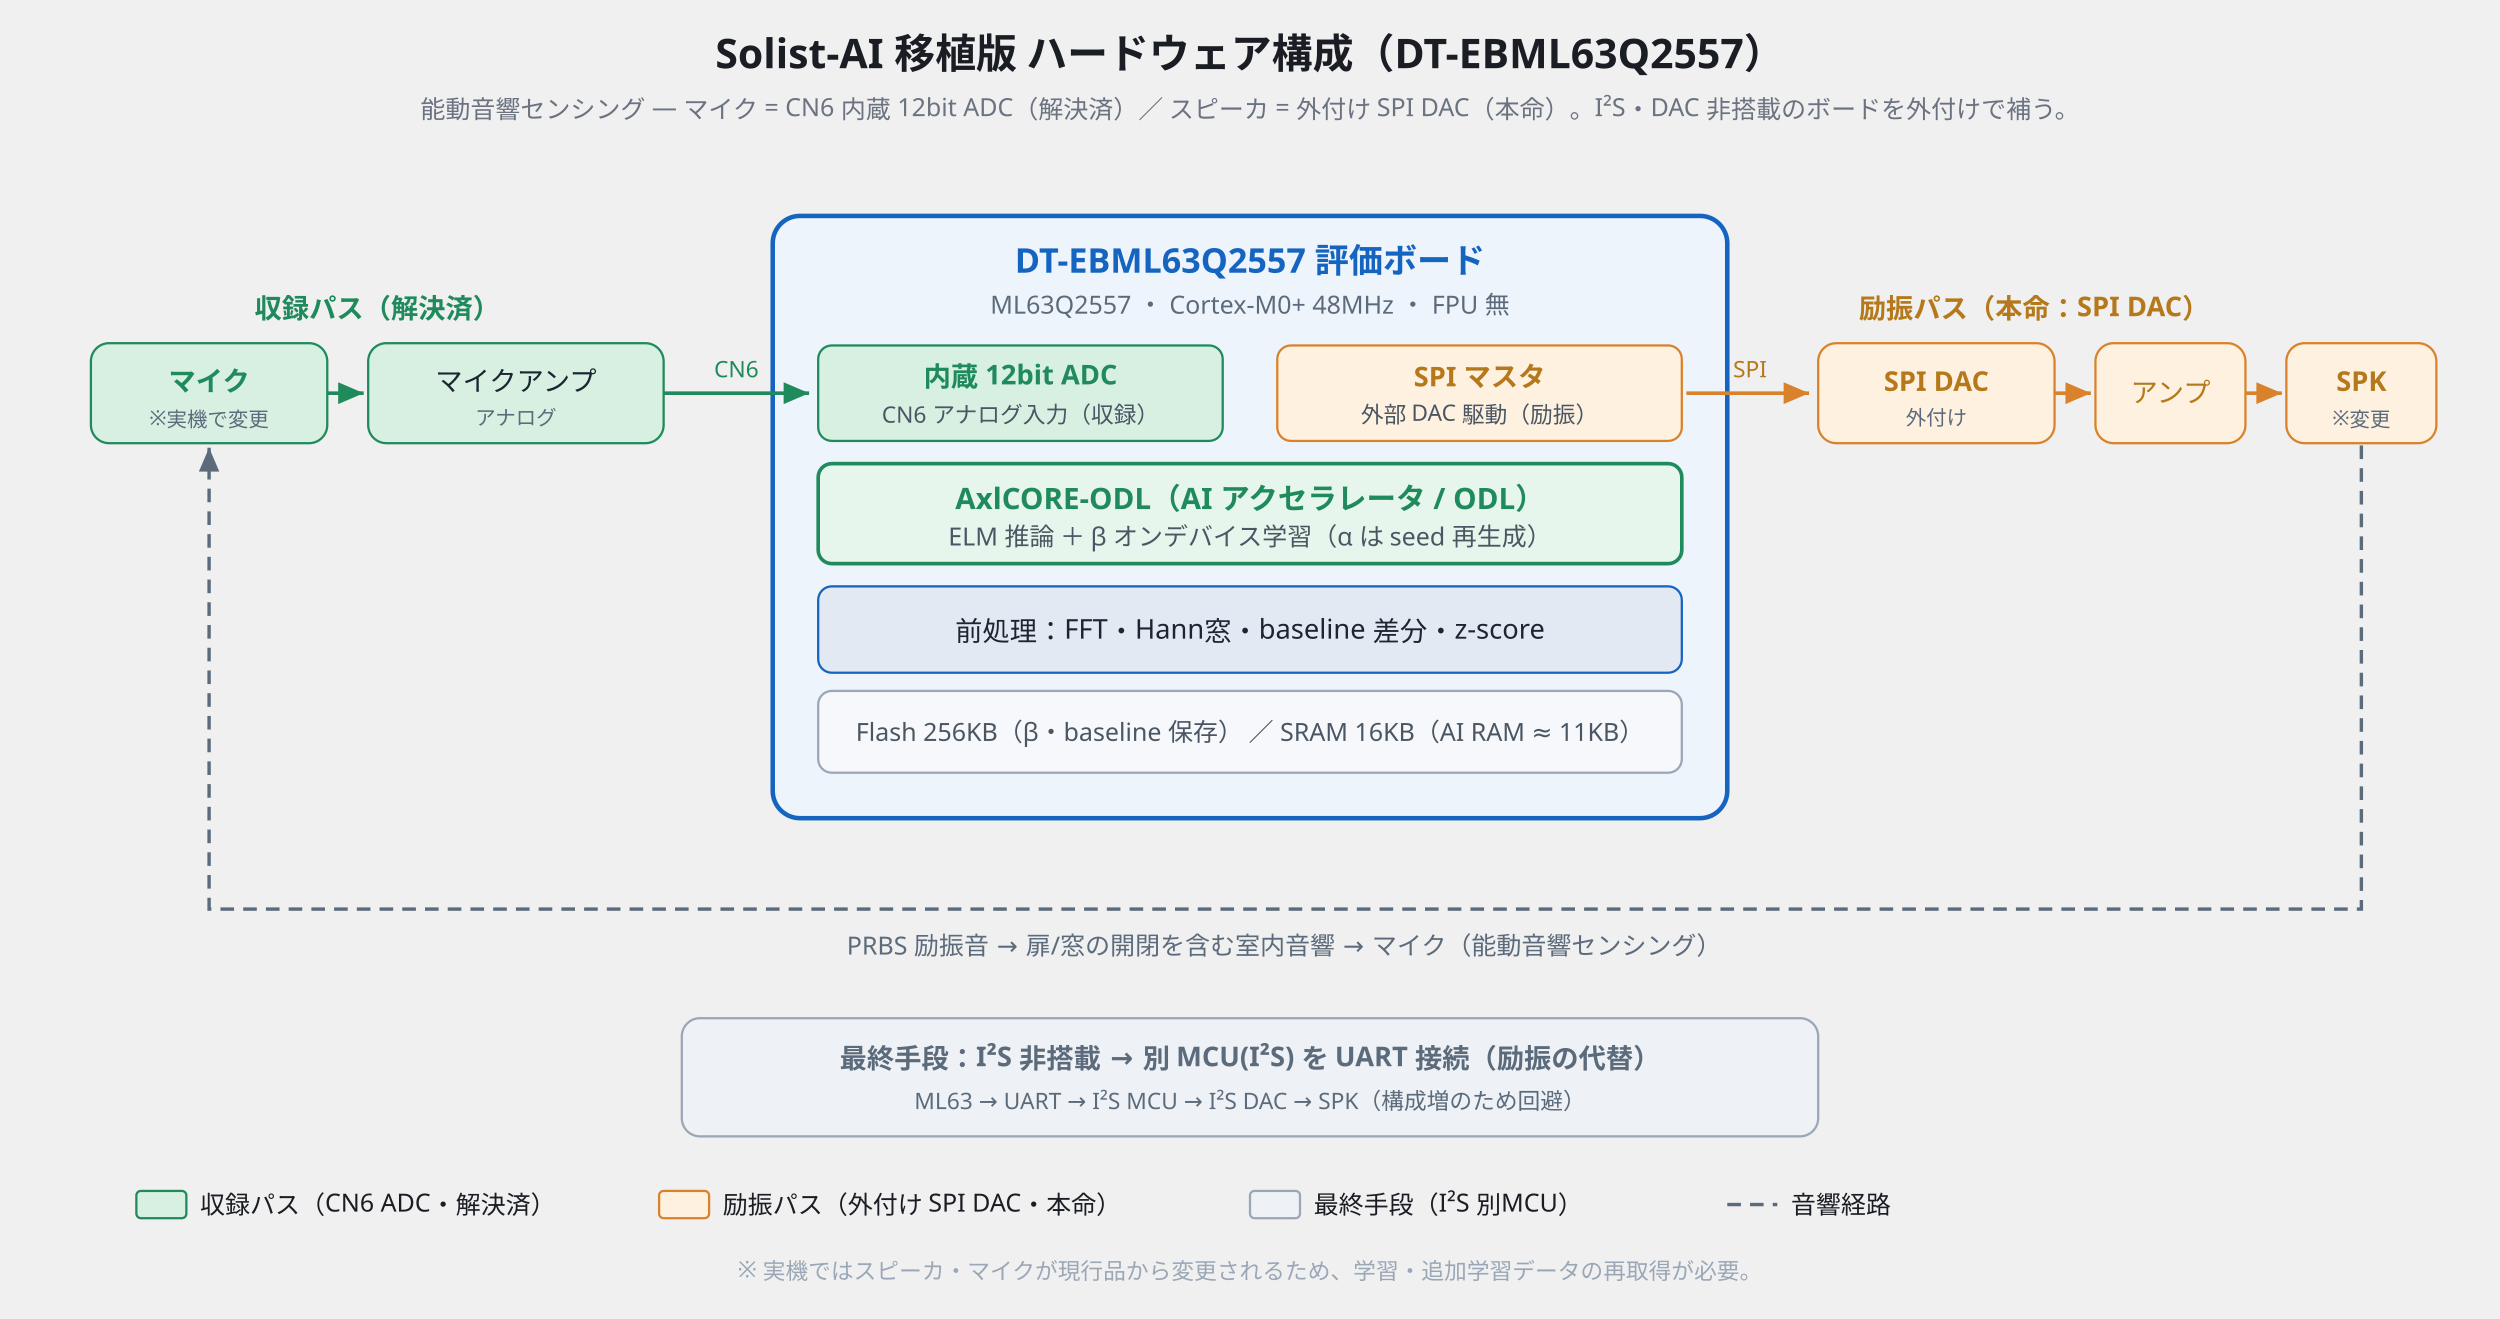
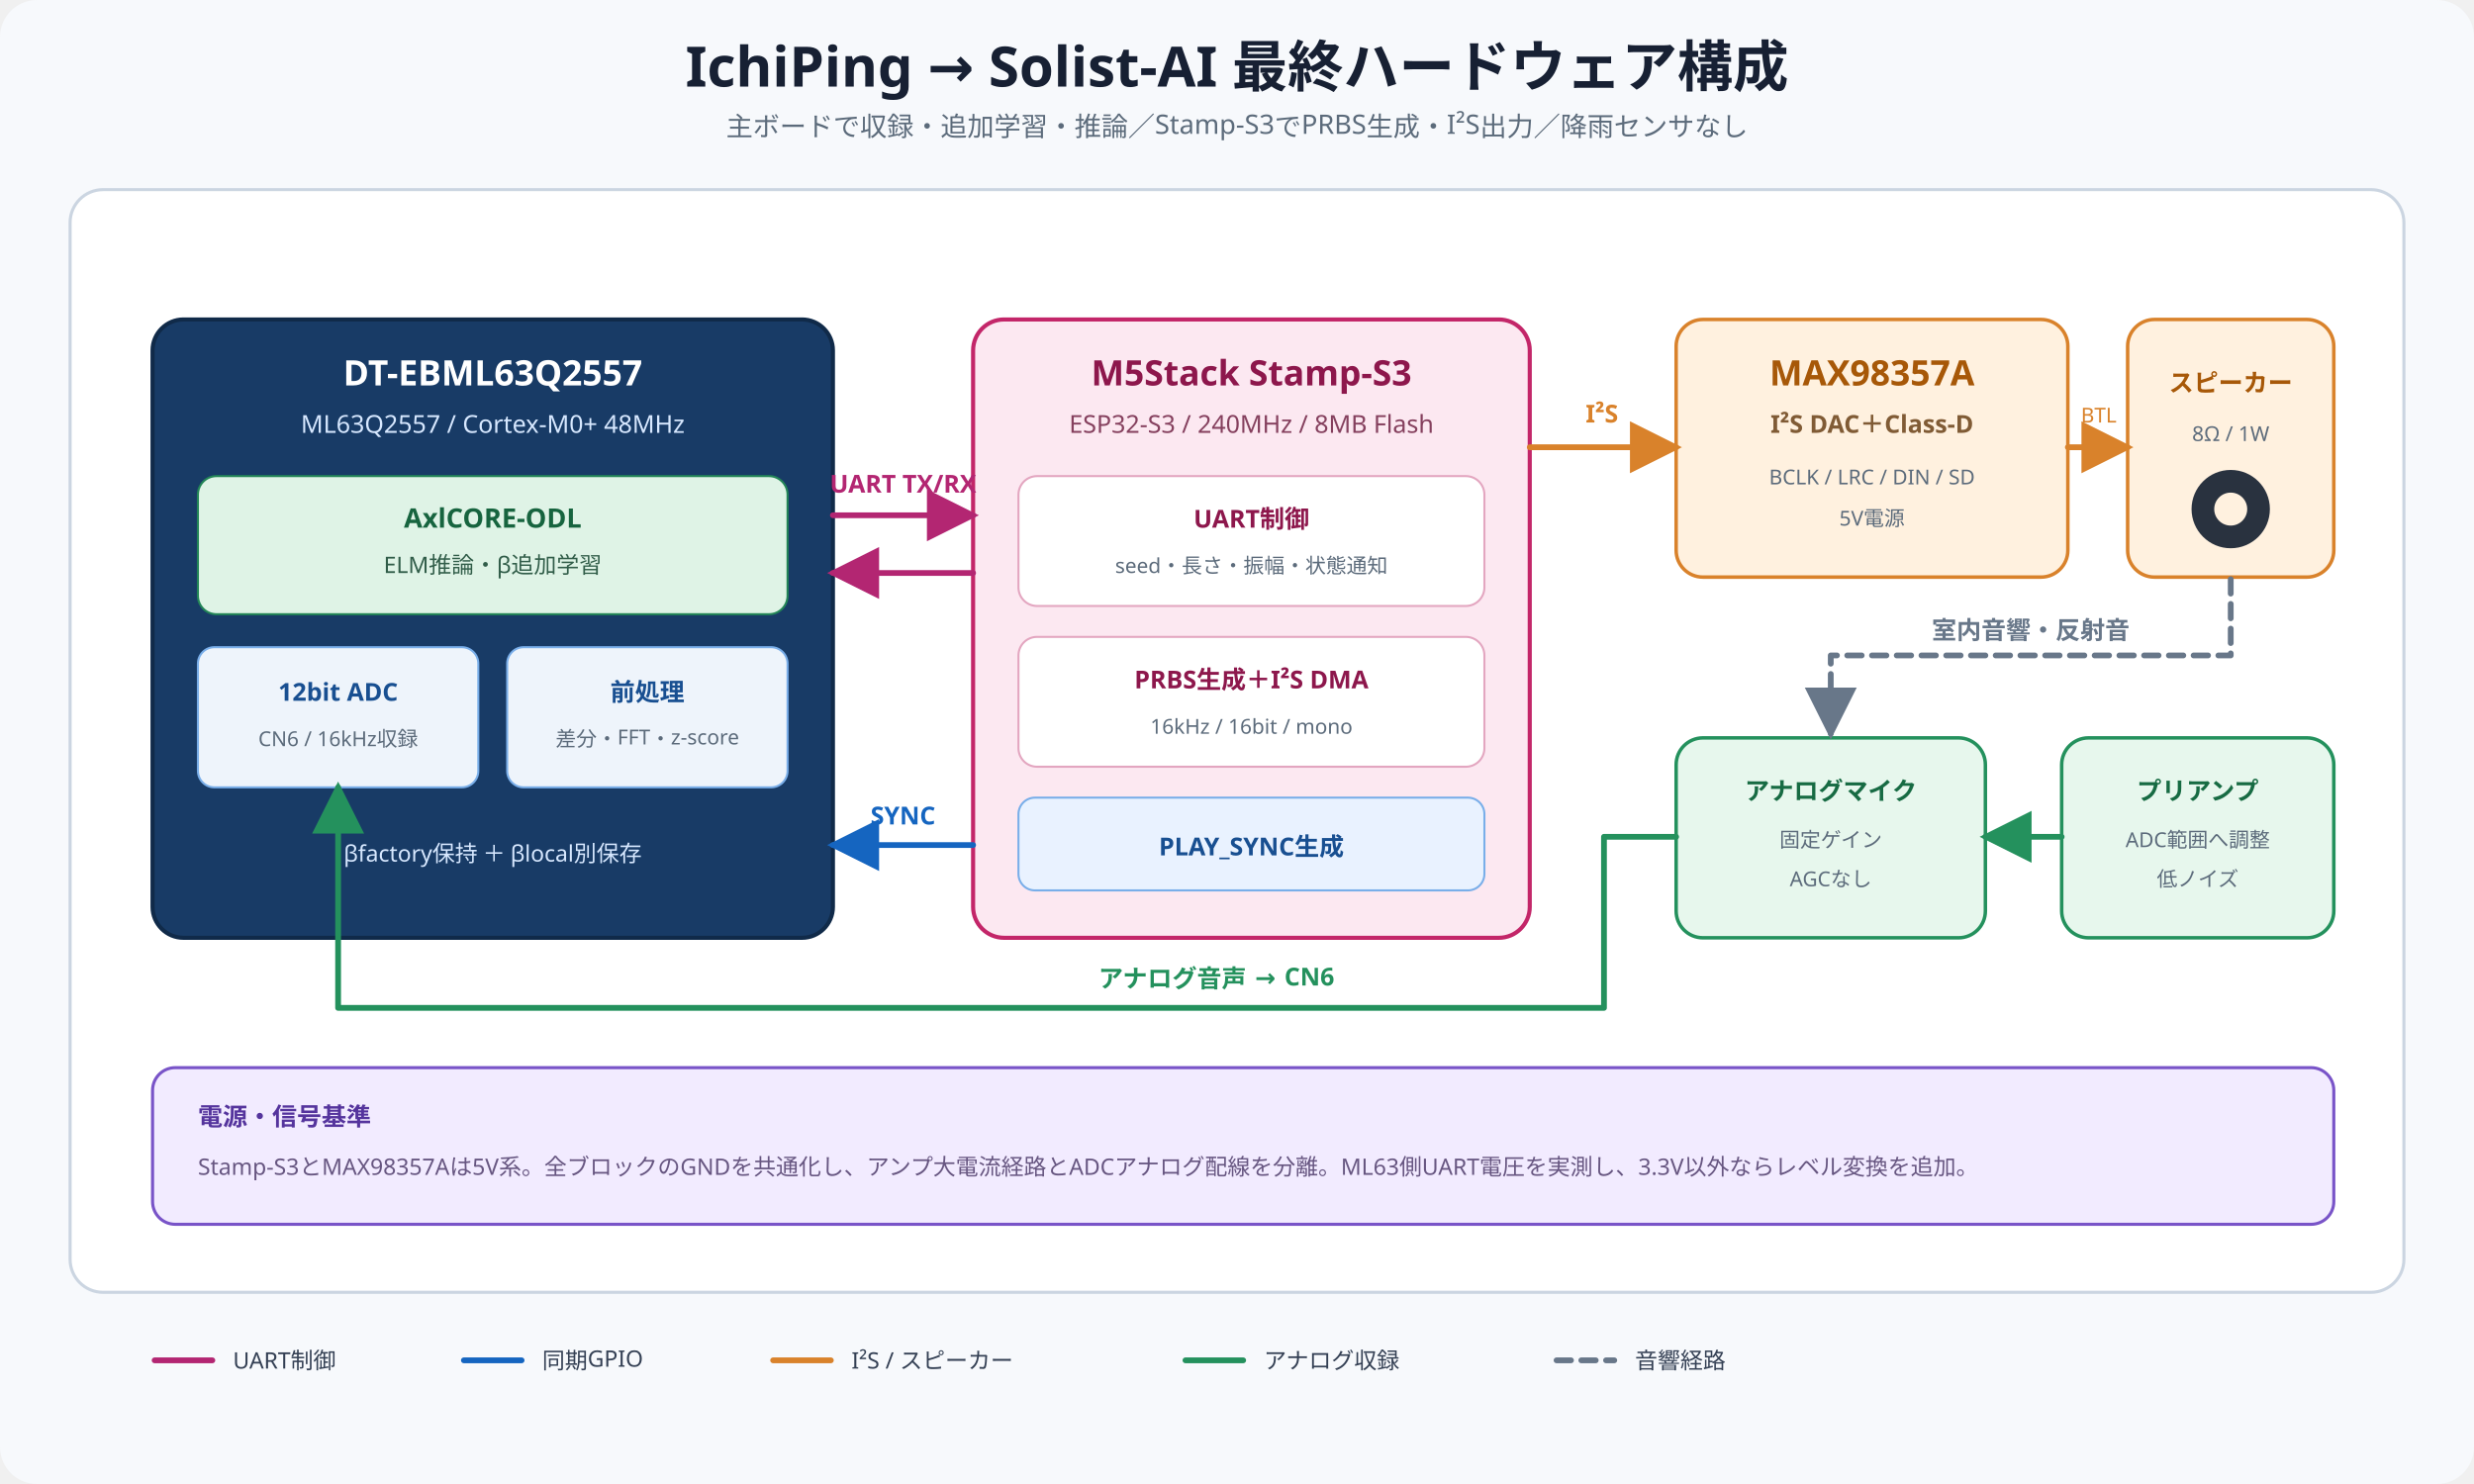
- <svg xmlns="http://www.w3.org/2000/svg" viewBox="0 0 1100 580" font-family="Hiragino Sans, Yu Gothic UI, Segoe UI, sans-serif">
+ <svg xmlns="http://www.w3.org/2000/svg" viewBox="0 0 1200 720" role="img" aria-labelledby="title desc" font-family="'Yu Gothic UI','Meiryo','Segoe UI',sans-serif">
  <defs>
-     <marker id="arg" markerWidth="10" markerHeight="10" refX="7" refY="3" orient="auto">
-       <path d="M0,0 L7,3 L0,6 Z" fill="#1f8a5b" />
+     <style>
+       .title{font-size:27px;font-weight:800;fill:#172033}.sub{font-size:13px;fill:#5c6b7b}
+       .panel{fill:#fff;stroke:#cbd5e1;stroke-width:1.5}.main{fill:#183b66;stroke:#102a49;stroke-width:2}
+       .child{fill:#fce8f1;stroke:#c32669;stroke-width:2}.audio{fill:#fff1df;stroke:#d9822b;stroke-width:1.7}
+       .sense{fill:#e7f7ed;stroke:#24915d;stroke-width:1.7}.power{fill:#f2ebff;stroke:#7954c8;stroke-width:1.5}
+       .head{font-size:17px;font-weight:800}.label{font-size:12px;font-weight:700}.small{font-size:10px}.white{fill:#fff}.muted{fill:#5c6b7b}
+       .wire{fill:none;stroke-width:2.8;stroke-linecap:round;stroke-linejoin:round}.uart{stroke:#b32672}.sync{stroke:#1565c0}.i2s{stroke:#d9822b}.analog{stroke:#24915d}.acoustic{stroke:#687789;stroke-dasharray:7 5}
+     </style>
+     <marker id="a-uart" markerWidth="9" markerHeight="9" refX="8" refY="4.5" orient="auto">
+       <path d="M0 0L9 4.5L0 9Z" fill="#b32672" />
    </marker>
-     <marker id="aro" markerWidth="10" markerHeight="10" refX="7" refY="3" orient="auto">
-       <path d="M0,0 L7,3 L0,6 Z" fill="#d9822b" />
+     <marker id="a-blue" markerWidth="9" markerHeight="9" refX="8" refY="4.5" orient="auto">
+       <path d="M0 0L9 4.5L0 9Z" fill="#1565c0" />
    </marker>
-     <marker id="ark" markerWidth="10" markerHeight="10" refX="7" refY="3" orient="auto">
-       <path d="M0,0 L7,3 L0,6 Z" fill="#5c6b7b" />
+     <marker id="a-orange" markerWidth="9" markerHeight="9" refX="8" refY="4.5" orient="auto">
+       <path d="M0 0L9 4.5L0 9Z" fill="#d9822b" />
+     </marker>
+     <marker id="a-green" markerWidth="9" markerHeight="9" refX="8" refY="4.5" orient="auto">
+       <path d="M0 0L9 4.5L0 9Z" fill="#24915d" />
+     </marker>
+     <marker id="a-gray" markerWidth="9" markerHeight="9" refX="8" refY="4.5" orient="auto">
+       <path d="M0 0L9 4.5L0 9Z" fill="#687789" />
    </marker>
  </defs>
-   <text x="550" y="30" font-size="18" font-weight="800" text-anchor="middle" fill="#1a1d23">Solist-AI 移植版 ハードウェア構成（DT-EBML63Q2557）</text>
-   <text x="550" y="52" font-size="11" text-anchor="middle" fill="#6b7280">能動音響センシング — マイク = CN6 内蔵 12bit ADC（解決済）／ スピーカ = 外付け SPI DAC（本命）。I²S・DAC 非搭載のボードを外付けで補う。</text>
-   <rect x="340" y="95" width="420" height="265" rx="12" fill="#eef4fb" stroke="#1565c0" stroke-width="2" />
-   <text x="550" y="120" font-size="15" text-anchor="middle" font-weight="800" fill="#1565c0">DT-EBML63Q2557 評価ボード</text>
-   <text x="550" y="138" font-size="11" text-anchor="middle" fill="#5c6b7b">ML63Q2557 ・ Cortex-M0+ 48MHz ・ FPU 無</text>
-   <rect x="360" y="152" width="178" height="42" rx="6" fill="#d8f0e1" stroke="#1f8a5b" />
-   <text x="449" y="170" font-size="12" text-anchor="middle" fill="#1f8a5b" font-weight="700">内蔵 12bit ADC</text>
-   <text x="449" y="186" font-size="10" text-anchor="middle" fill="#4a5663">CN6 アナログ入力（収録）</text>
-   <rect x="562" y="152" width="178" height="42" rx="6" fill="#fff1e0" stroke="#d9822b" />
-   <text x="651" y="170" font-size="12" text-anchor="middle" fill="#b5781a" font-weight="700">SPI マスタ</text>
-   <text x="651" y="186" font-size="10" text-anchor="middle" fill="#4a5663">外部 DAC 駆動（励振）</text>
-   <rect x="360" y="204" width="380" height="44" rx="6" fill="#e7f6ec" stroke="#1f8a5b" stroke-width="1.6" />
-   <text x="550" y="224" font-size="13" text-anchor="middle" fill="#1f8a5b" font-weight="700">AxlCORE-ODL（AI アクセラレータ / ODL）</text>
-   <text x="550" y="240" font-size="11" text-anchor="middle" fill="#4a5663">ELM 推論 ＋ β オンデバイス学習（α は seed 再生成）</text>
-   <rect x="360" y="258" width="380" height="38" rx="6" fill="#e3e9f2" stroke="#1565c0" />
-   <text x="550" y="282" font-size="12" text-anchor="middle" fill="#1b2632">前処理：FFT・Hann窓・baseline 差分・z-score</text>
-   <rect x="360" y="304" width="380" height="36" rx="6" fill="#f6f8fb" stroke="#9aa7b6" />
-   <text x="550" y="326" font-size="11" text-anchor="middle" fill="#4a5663">Flash 256KB（β・baseline 保存） ／ SRAM 16KB（AI RAM ≈ 11KB）</text>
-   <text x="166" y="140" font-size="12" text-anchor="middle" fill="#1f8a5b" font-weight="700">収録パス（解決済）</text>
-   <rect x="40" y="151" width="104" height="44" rx="8" fill="#d8f0e1" stroke="#1f8a5b" />
-   <text x="92" y="172" font-size="12" text-anchor="middle" fill="#1f8a5b" font-weight="700">マイク</text>
-   <text x="92" y="187" font-size="9" text-anchor="middle" fill="#5c6b7b">※実機で変更</text>
-   <rect x="162" y="151" width="130" height="44" rx="8" fill="#d8f0e1" stroke="#1f8a5b" />
-   <text x="227" y="172" font-size="12" text-anchor="middle" fill="#1b2632">マイクアンプ</text>
-   <text x="227" y="187" font-size="9" text-anchor="middle" fill="#5c6b7b">アナログ</text>
-   <line x1="144" y1="173" x2="160" y2="173" stroke="#1f8a5b" stroke-width="1.6" marker-end="url(#arg)" />
-   <line x1="292" y1="173" x2="356" y2="173" stroke="#1f8a5b" stroke-width="1.6" marker-end="url(#arg)" />
-   <text x="324" y="166" font-size="10" text-anchor="middle" fill="#1f8a5b">CN6</text>
-   <text x="895" y="140" font-size="12" text-anchor="middle" fill="#b5781a" font-weight="700">励振パス（本命：SPI DAC）</text>
-   <line x1="742" y1="173" x2="796" y2="173" stroke="#d9822b" stroke-width="1.6" marker-end="url(#aro)" />
-   <text x="770" y="166" font-size="10" text-anchor="middle" fill="#b5781a">SPI</text>
-   <rect x="800" y="151" width="104" height="44" rx="8" fill="#fff1e0" stroke="#d9822b" />
-   <text x="852" y="172" font-size="12" text-anchor="middle" fill="#b5781a" font-weight="700">SPI DAC</text>
-   <text x="852" y="187" font-size="9" text-anchor="middle" fill="#5c6b7b">外付け</text>
-   <line x1="904" y1="173" x2="920" y2="173" stroke="#d9822b" stroke-width="1.6" marker-end="url(#aro)" />
-   <rect x="922" y="151" width="66" height="44" rx="8" fill="#fff1e0" stroke="#d9822b" />
-   <text x="955" y="177" font-size="12" text-anchor="middle" fill="#b5781a">アンプ</text>
-   <line x1="988" y1="173" x2="1004" y2="173" stroke="#d9822b" stroke-width="1.6" marker-end="url(#aro)" />
-   <rect x="1006" y="151" width="66" height="44" rx="8" fill="#fff1e0" stroke="#d9822b" />
-   <text x="1039" y="172" font-size="12" text-anchor="middle" fill="#b5781a" font-weight="700">SPK</text>
-   <text x="1039" y="187" font-size="9" text-anchor="middle" fill="#5c6b7b">※変更</text>
-   <path d="M1039,196 L1039,400 L92,400 L92,197" fill="none" stroke="#5c6b7b" stroke-width="1.5" stroke-dasharray="6,4" marker-end="url(#ark)" />
-   <text x="565" y="420" font-size="11" text-anchor="middle" fill="#5c6b7b">PRBS 励振音 → 扉/窓の開閉を含む室内音響 → マイク（能動音響センシング）</text>
-   <rect x="300" y="448" width="500" height="52" rx="8" fill="#eef1f5" stroke="#9aa7b6" />
-   <text x="550" y="470" font-size="12" text-anchor="middle" fill="#5c6b7b" font-weight="700">最終手段：I²S 非搭載 → 別 MCU(I²S) を UART 接続（励振の代替）</text>
-   <text x="550" y="488" font-size="10" text-anchor="middle" fill="#5c6b7b">ML63 → UART → I²S MCU → I²S DAC → SPK（構成増のため回避）</text>
-   <g transform="translate(60,524)" font-size="11">
-     <rect x="0" y="0" width="22" height="12" rx="2" fill="#d8f0e1" stroke="#1f8a5b" />
-     <text x="28" y="10" fill="#1a1d23">収録パス（CN6 ADC・解決済）</text>
-     <rect x="230" y="0" width="22" height="12" rx="2" fill="#fff1e0" stroke="#d9822b" />
-     <text x="258" y="10" fill="#1a1d23">励振パス（外付け SPI DAC・本命）</text>
-     <rect x="490" y="0" width="22" height="12" rx="2" fill="#eef1f5" stroke="#9aa7b6" />
-     <text x="518" y="10" fill="#1a1d23">最終手段（I²S 別MCU）</text>
-     <line x1="700" y1="6" x2="722" y2="6" stroke="#5c6b7b" stroke-width="1.5" stroke-dasharray="6,4" />
-     <text x="728" y="10" fill="#1a1d23">音響経路</text>
+   <rect width="1200" height="720" rx="18" fill="#f7f9fc" />
+   <text class="title" x="600" y="42" text-anchor="middle">IchiPing → Solist-AI 最終ハードウェア構成</text>
+   <text class="sub" x="600" y="66" text-anchor="middle">主ボードで収録・追加学習・推論／Stamp-S3でPRBS生成・I²S出力／降雨センサなし</text>
+   <rect class="panel" x="34" y="92" width="1132" height="535" rx="16" />
+   <rect class="main" x="74" y="155" width="330" height="300" rx="15" />
+   <text class="head white" x="239" y="187" text-anchor="middle">DT-EBML63Q2557</text>
+   <text x="239" y="210" text-anchor="middle" font-size="12" fill="#d7e8ff">ML63Q2557 / Cortex-M0+ 48MHz</text>
+   <rect x="96" y="231" width="286" height="67" rx="9" fill="#dff3e6" stroke="#238657" />
+   <text x="239" y="256" text-anchor="middle" font-size="13" font-weight="800" fill="#17643f">AxlCORE-ODL</text>
+   <text x="239" y="278" text-anchor="middle" font-size="11" fill="#315d49">ELM推論・β追加学習</text>
+   <rect x="96" y="314" width="136" height="68" rx="8" fill="#eef4fb" stroke="#79aee9" />
+   <text x="164" y="340" text-anchor="middle" class="label" fill="#184f91">12bit ADC</text>
+   <text x="164" y="362" text-anchor="middle" class="small muted">CN6 / 16kHz収録</text>
+   <rect x="246" y="314" width="136" height="68" rx="8" fill="#eef4fb" stroke="#79aee9" />
+   <text x="314" y="340" text-anchor="middle" class="label" fill="#184f91">前処理</text>
+   <text x="314" y="362" text-anchor="middle" class="small muted">差分・FFT・z-score</text>
+   <text x="239" y="418" text-anchor="middle" font-size="11" fill="#d7e8ff">βfactory保持 ＋ βlocal別保存</text>
+   <rect class="child" x="472" y="155" width="270" height="300" rx="15" />
+   <text class="head" x="607" y="187" text-anchor="middle" fill="#8d174c">M5Stack Stamp-S3</text>
+   <text x="607" y="210" text-anchor="middle" font-size="12" fill="#85405e">ESP32-S3 / 240MHz / 8MB Flash</text>
+   <rect x="494" y="231" width="226" height="63" rx="9" fill="#fff" stroke="#e3a6c0" />
+   <text x="607" y="256" text-anchor="middle" class="label" fill="#8d174c">UART制御</text>
+   <text x="607" y="278" text-anchor="middle" class="small muted">seed・長さ・振幅・状態通知</text>
+   <rect x="494" y="309" width="226" height="63" rx="9" fill="#fff" stroke="#e3a6c0" />
+   <text x="607" y="334" text-anchor="middle" class="label" fill="#8d174c">PRBS生成＋I²S DMA</text>
+   <text x="607" y="356" text-anchor="middle" class="small muted">16kHz / 16bit / mono</text>
+   <rect x="494" y="387" width="226" height="45" rx="8" fill="#e9f2ff" stroke="#79aee9" />
+   <text x="607" y="415" text-anchor="middle" class="label" fill="#184f91">PLAY_SYNC生成</text>
+   <rect class="audio" x="813" y="155" width="190" height="125" rx="13" />
+   <text class="head" x="908" y="187" text-anchor="middle" fill="#a75808">MAX98357A</text>
+   <text x="908" y="210" text-anchor="middle" class="label" fill="#805b35">I²S DAC＋Class-D</text>
+   <text x="908" y="235" text-anchor="middle" class="small muted">BCLK / LRC / DIN / SD</text>
+   <text x="908" y="255" text-anchor="middle" class="small muted">5V電源</text>
+   <rect class="audio" x="1032" y="155" width="100" height="125" rx="13" />
+   <text x="1082" y="190" text-anchor="middle" class="label" fill="#a75808">スピーカー</text>
+   <text x="1082" y="214" text-anchor="middle" class="small muted">8Ω / 1W</text>
+   <circle cx="1082" cy="247" r="19" fill="#29323f" />
+   <circle cx="1082" cy="247" r="8" fill="#fff1df" />
+   <rect class="sense" x="813" y="358" width="150" height="97" rx="13" />
+   <text x="888" y="388" text-anchor="middle" class="label" fill="#176b43">アナログマイク</text>
+   <text x="888" y="411" text-anchor="middle" class="small muted">固定ゲイン</text>
+   <text x="888" y="430" text-anchor="middle" class="small muted">AGCなし</text>
+   <rect class="sense" x="1000" y="358" width="132" height="97" rx="13" />
+   <text x="1066" y="388" text-anchor="middle" class="label" fill="#176b43">プリアンプ</text>
+   <text x="1066" y="411" text-anchor="middle" class="small muted">ADC範囲へ調整</text>
+   <text x="1066" y="430" text-anchor="middle" class="small muted">低ノイズ</text>
+   <path class="wire uart" d="M404 250H472" marker-end="url(#a-uart)" />
+   <path class="wire uart" d="M472 278H404" marker-end="url(#a-uart)" />
+   <text x="438" y="239" text-anchor="middle" class="label" fill="#b32672">UART TX/RX</text>
+   <path class="wire sync" d="M472 410H404" marker-end="url(#a-blue)" />
+   <text x="438" y="400" text-anchor="middle" class="label" fill="#1565c0">SYNC</text>
+   <path class="wire i2s" d="M742 217H813" marker-end="url(#a-orange)" />
+   <text x="777" y="205" text-anchor="middle" class="label" fill="#d9822b">I²S</text>
+   <path class="wire i2s" d="M1003 217H1032" marker-end="url(#a-orange)" />
+   <text x="1018" y="205" text-anchor="middle" class="small" fill="#d9822b">BTL</text>
+   <path class="wire analog" d="M1000 406H963" marker-end="url(#a-green)" />
+   <path class="wire analog" d="M813 406H778V489H164V382" marker-end="url(#a-green)" />
+   <text x="590" y="479" text-anchor="middle" class="label" fill="#24915d">アナログ音声 → CN6</text>
+   <path class="wire acoustic" d="M1082 281V318H888V356" marker-end="url(#a-gray)" />
+   <text x="985" y="310" text-anchor="middle" class="label" fill="#687789">室内音響・反射音</text>
+   <rect class="power" x="74" y="518" width="1058" height="76" rx="11" />
+   <text x="96" y="546" class="label" fill="#55349d">電源・信号基準</text>
+   <text x="96" y="570" font-size="11" fill="#675681">Stamp-S3とMAX98357Aは5V系。全ブロックのGNDを共通化し、アンプ大電流経路とADCアナログ配線を分離。ML63側UART電圧を実測し、3.3V以外ならレベル変換を追加。</text>
+   <g transform="translate(75 660)">
+     <line class="wire uart" x1="0" y1="0" x2="28" y2="0" />
+     <text x="38" y="4" font-size="11" fill="#344054">UART制御</text>
+     <line class="wire sync" x1="150" y1="0" x2="178" y2="0" />
+     <text x="188" y="4" font-size="11" fill="#344054">同期GPIO</text>
+     <line class="wire i2s" x1="300" y1="0" x2="328" y2="0" />
+     <text x="338" y="4" font-size="11" fill="#344054">I²S / スピーカー</text>
+     <line class="wire analog" x1="500" y1="0" x2="528" y2="0" />
+     <text x="538" y="4" font-size="11" fill="#344054">アナログ収録</text>
+     <line class="wire acoustic" x1="680" y1="0" x2="708" y2="0" />
+     <text x="718" y="4" font-size="11" fill="#344054">音響経路</text>
  </g>
-   <text x="550" y="562" font-size="10" text-anchor="middle" fill="#9aa7b6">※ 実機ではスピーカ・マイクが現行品から変更されるため、学習・追加学習データの再取得が必要。</text>
</svg>
